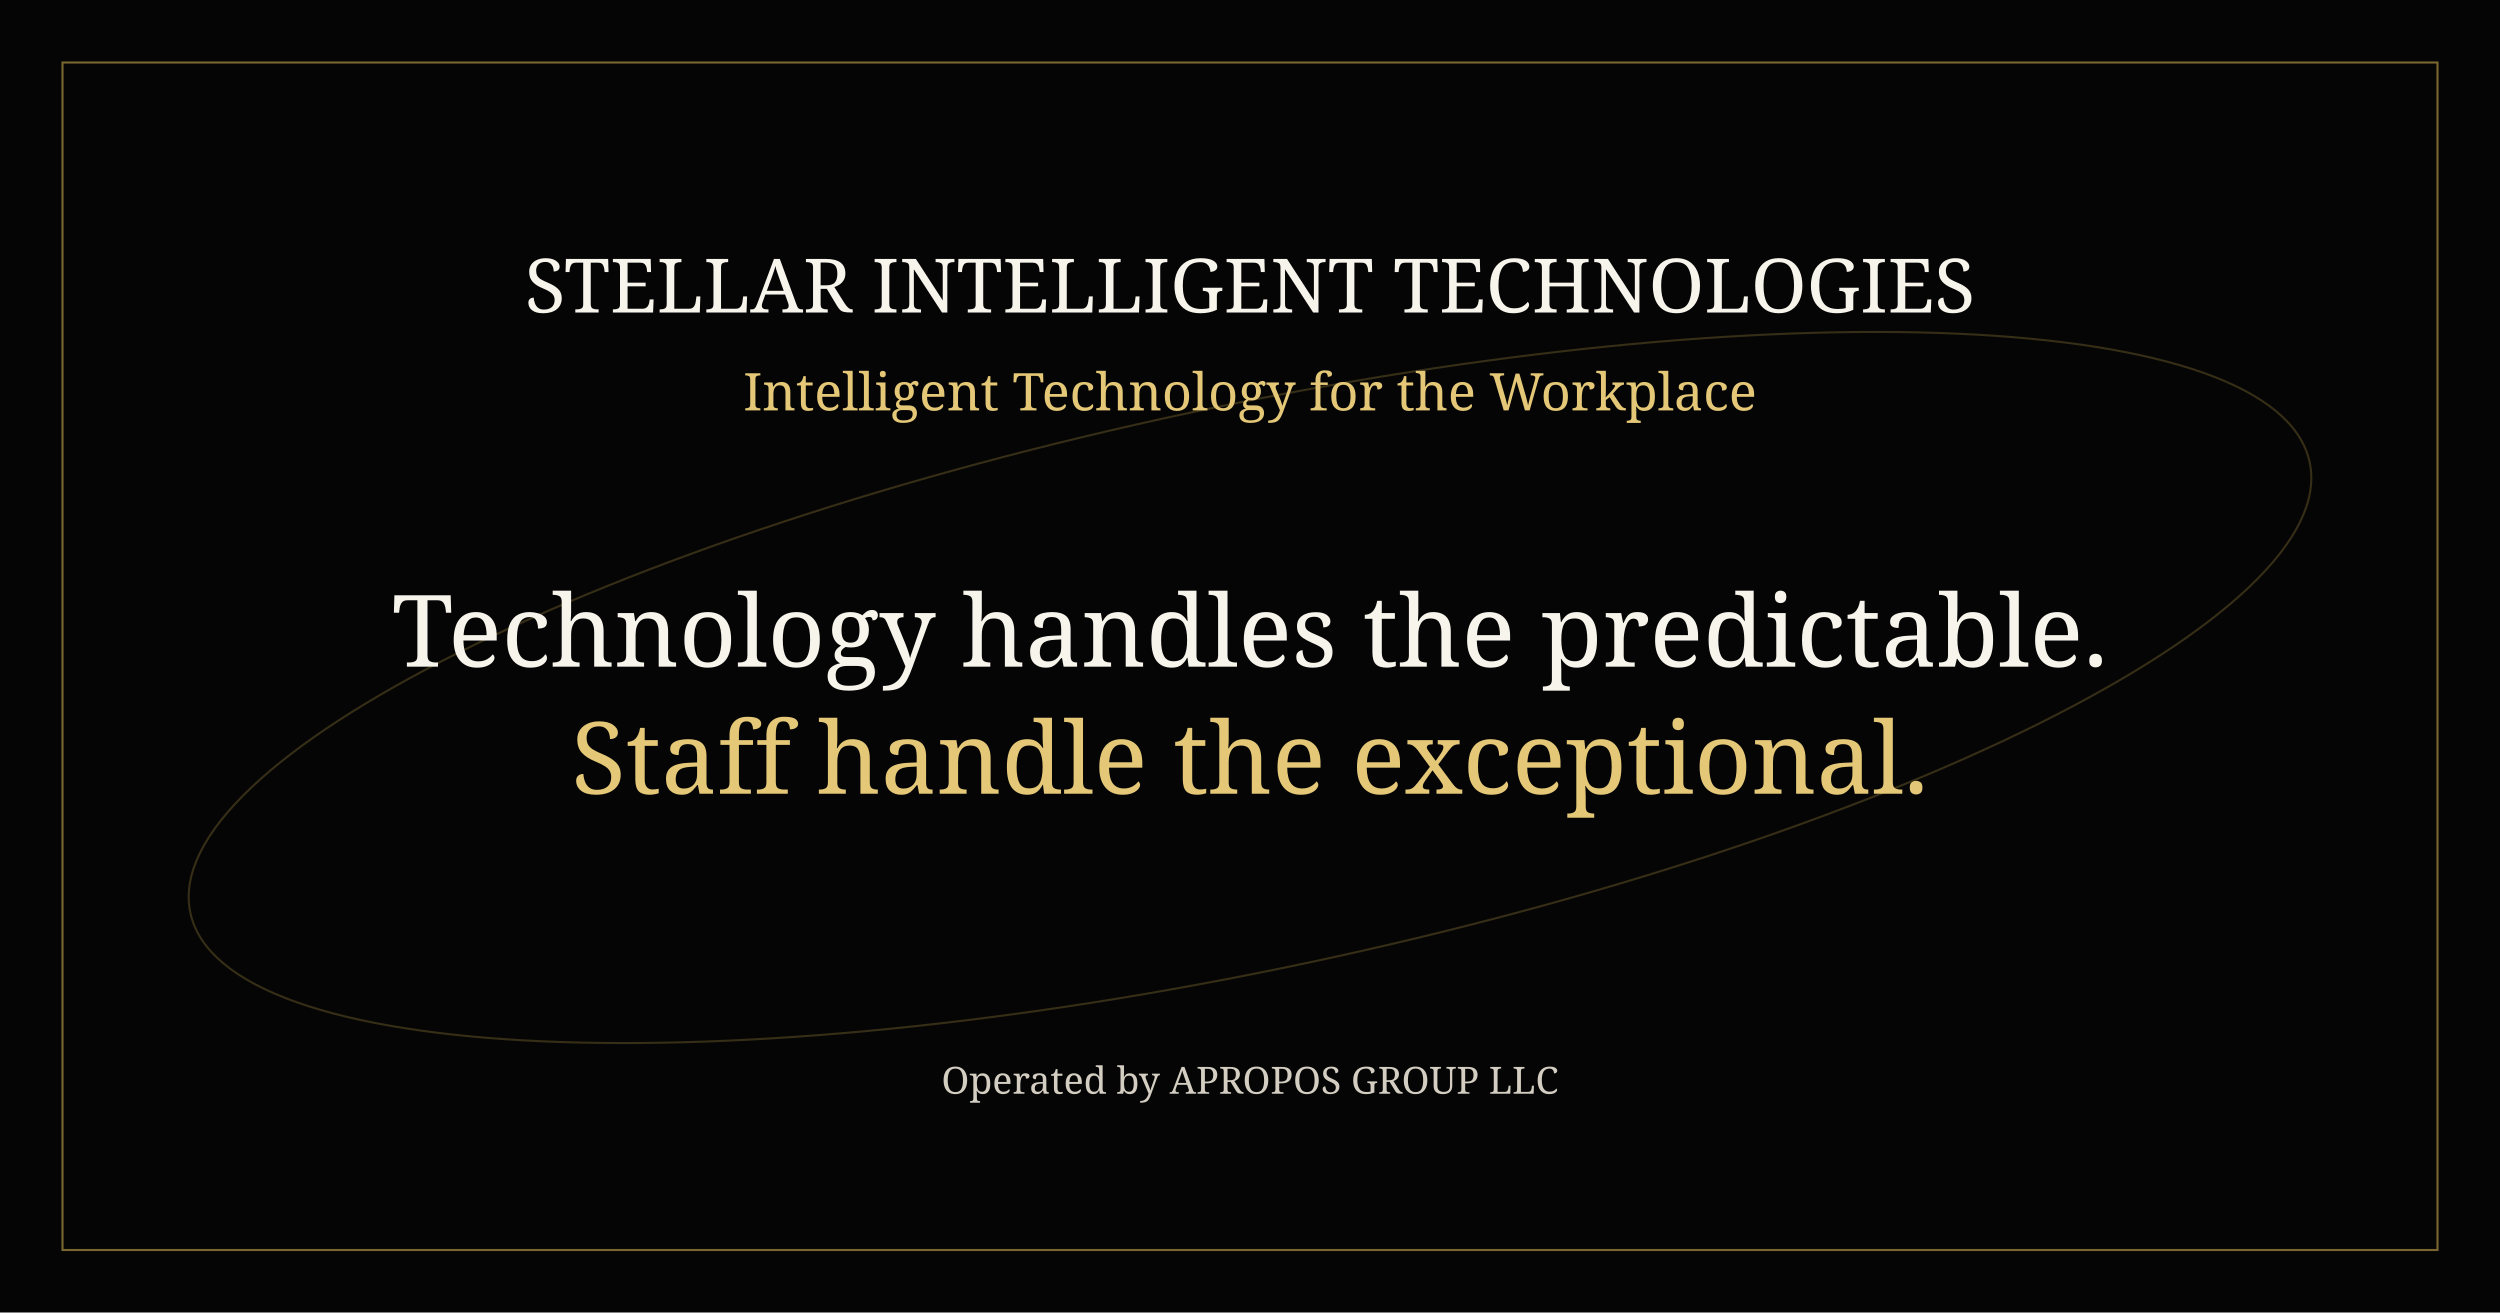
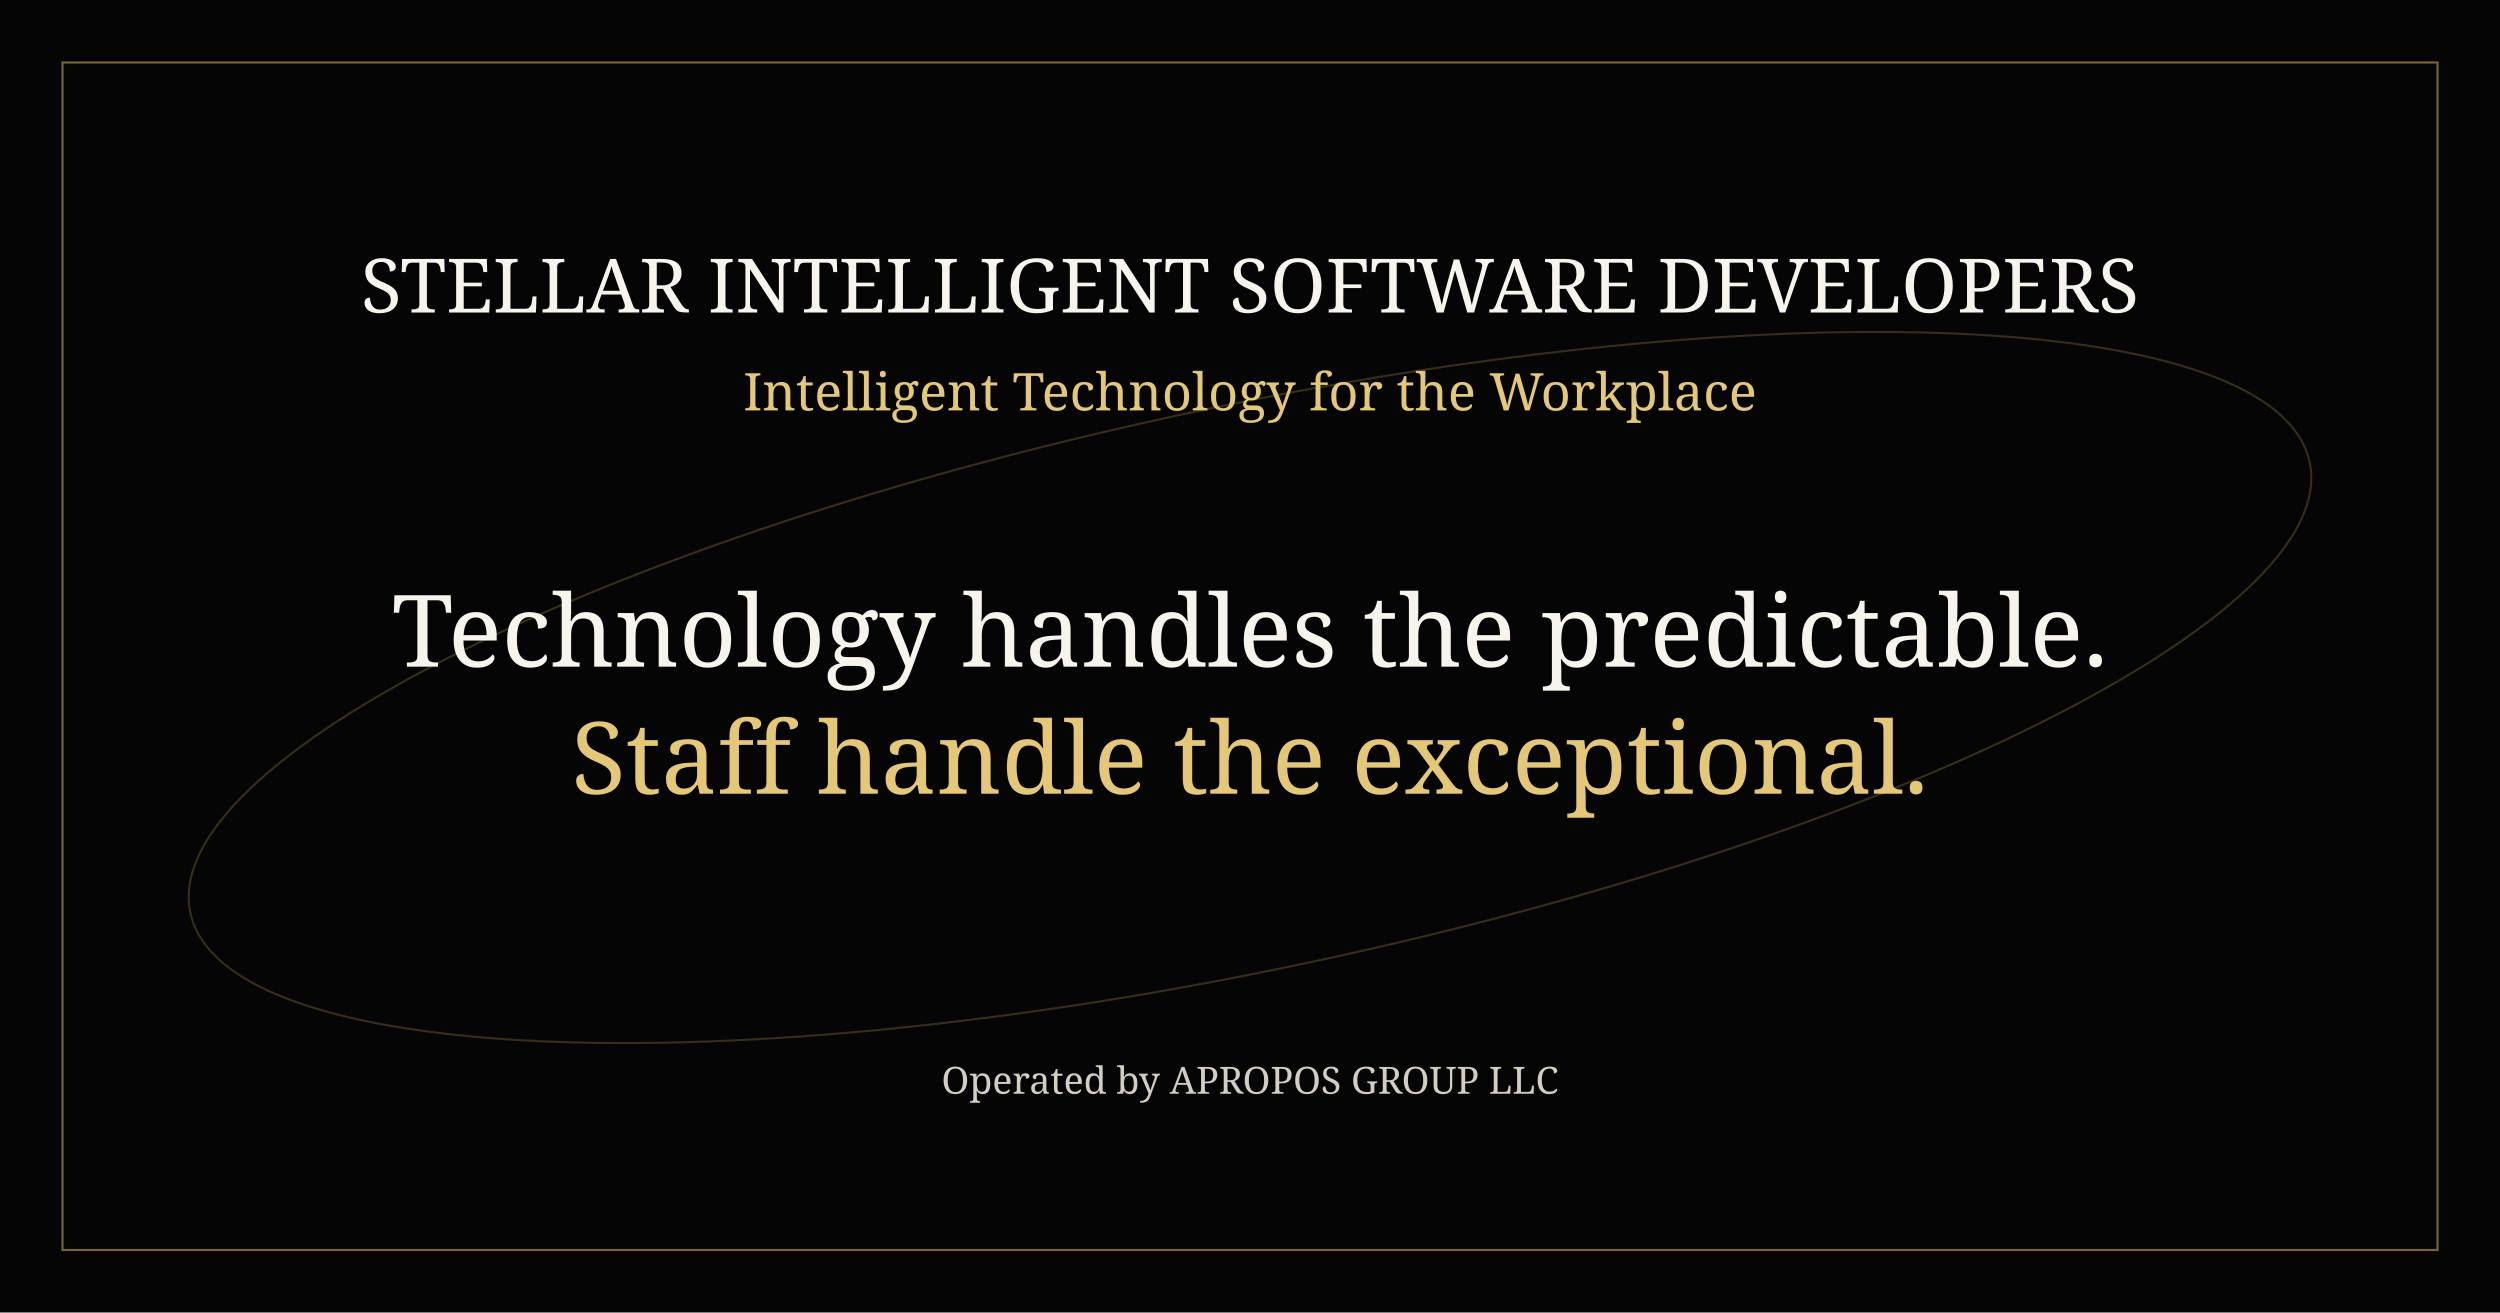
<svg xmlns="http://www.w3.org/2000/svg" width="1200" height="630" viewBox="0 0 1200 630">
  <rect width="1200" height="630" fill="#050505" />
  <rect x="30" y="30" width="1140" height="570" fill="none" stroke="#C8A84B" stroke-opacity=".6" />
  <ellipse cx="600" cy="330" rx="520" ry="135" fill="none" stroke="#C8A84B" stroke-opacity=".25" transform="rotate(-12 600 330)" />
  <g text-anchor="middle" font-family="Georgia,serif" font-weight="400">
-     <text x="600" y="150" fill="#F7F4EC" font-size="36">STELLAR INTELLIGENT TECHNOLOGIES</text>
+     <text x="600" y="150" fill="#F7F4EC" font-size="36">STELLAR INTELLIGENT SOFTWARE DEVELOPERS</text>
    <text x="600" y="197" fill="#E4C878" font-size="25">Intelligent Technology for the Workplace</text>
    <text x="600" y="320" fill="#F7F4EC" font-size="48">Technology handles the predictable.</text>
    <text x="600" y="381" fill="#E4C878" font-size="48">Staff handle the exceptional.</text>
    <text x="600" y="525" fill="#D3CEC1" font-size="18">Operated by APROPOS GROUP LLC</text>
  </g>
</svg>
